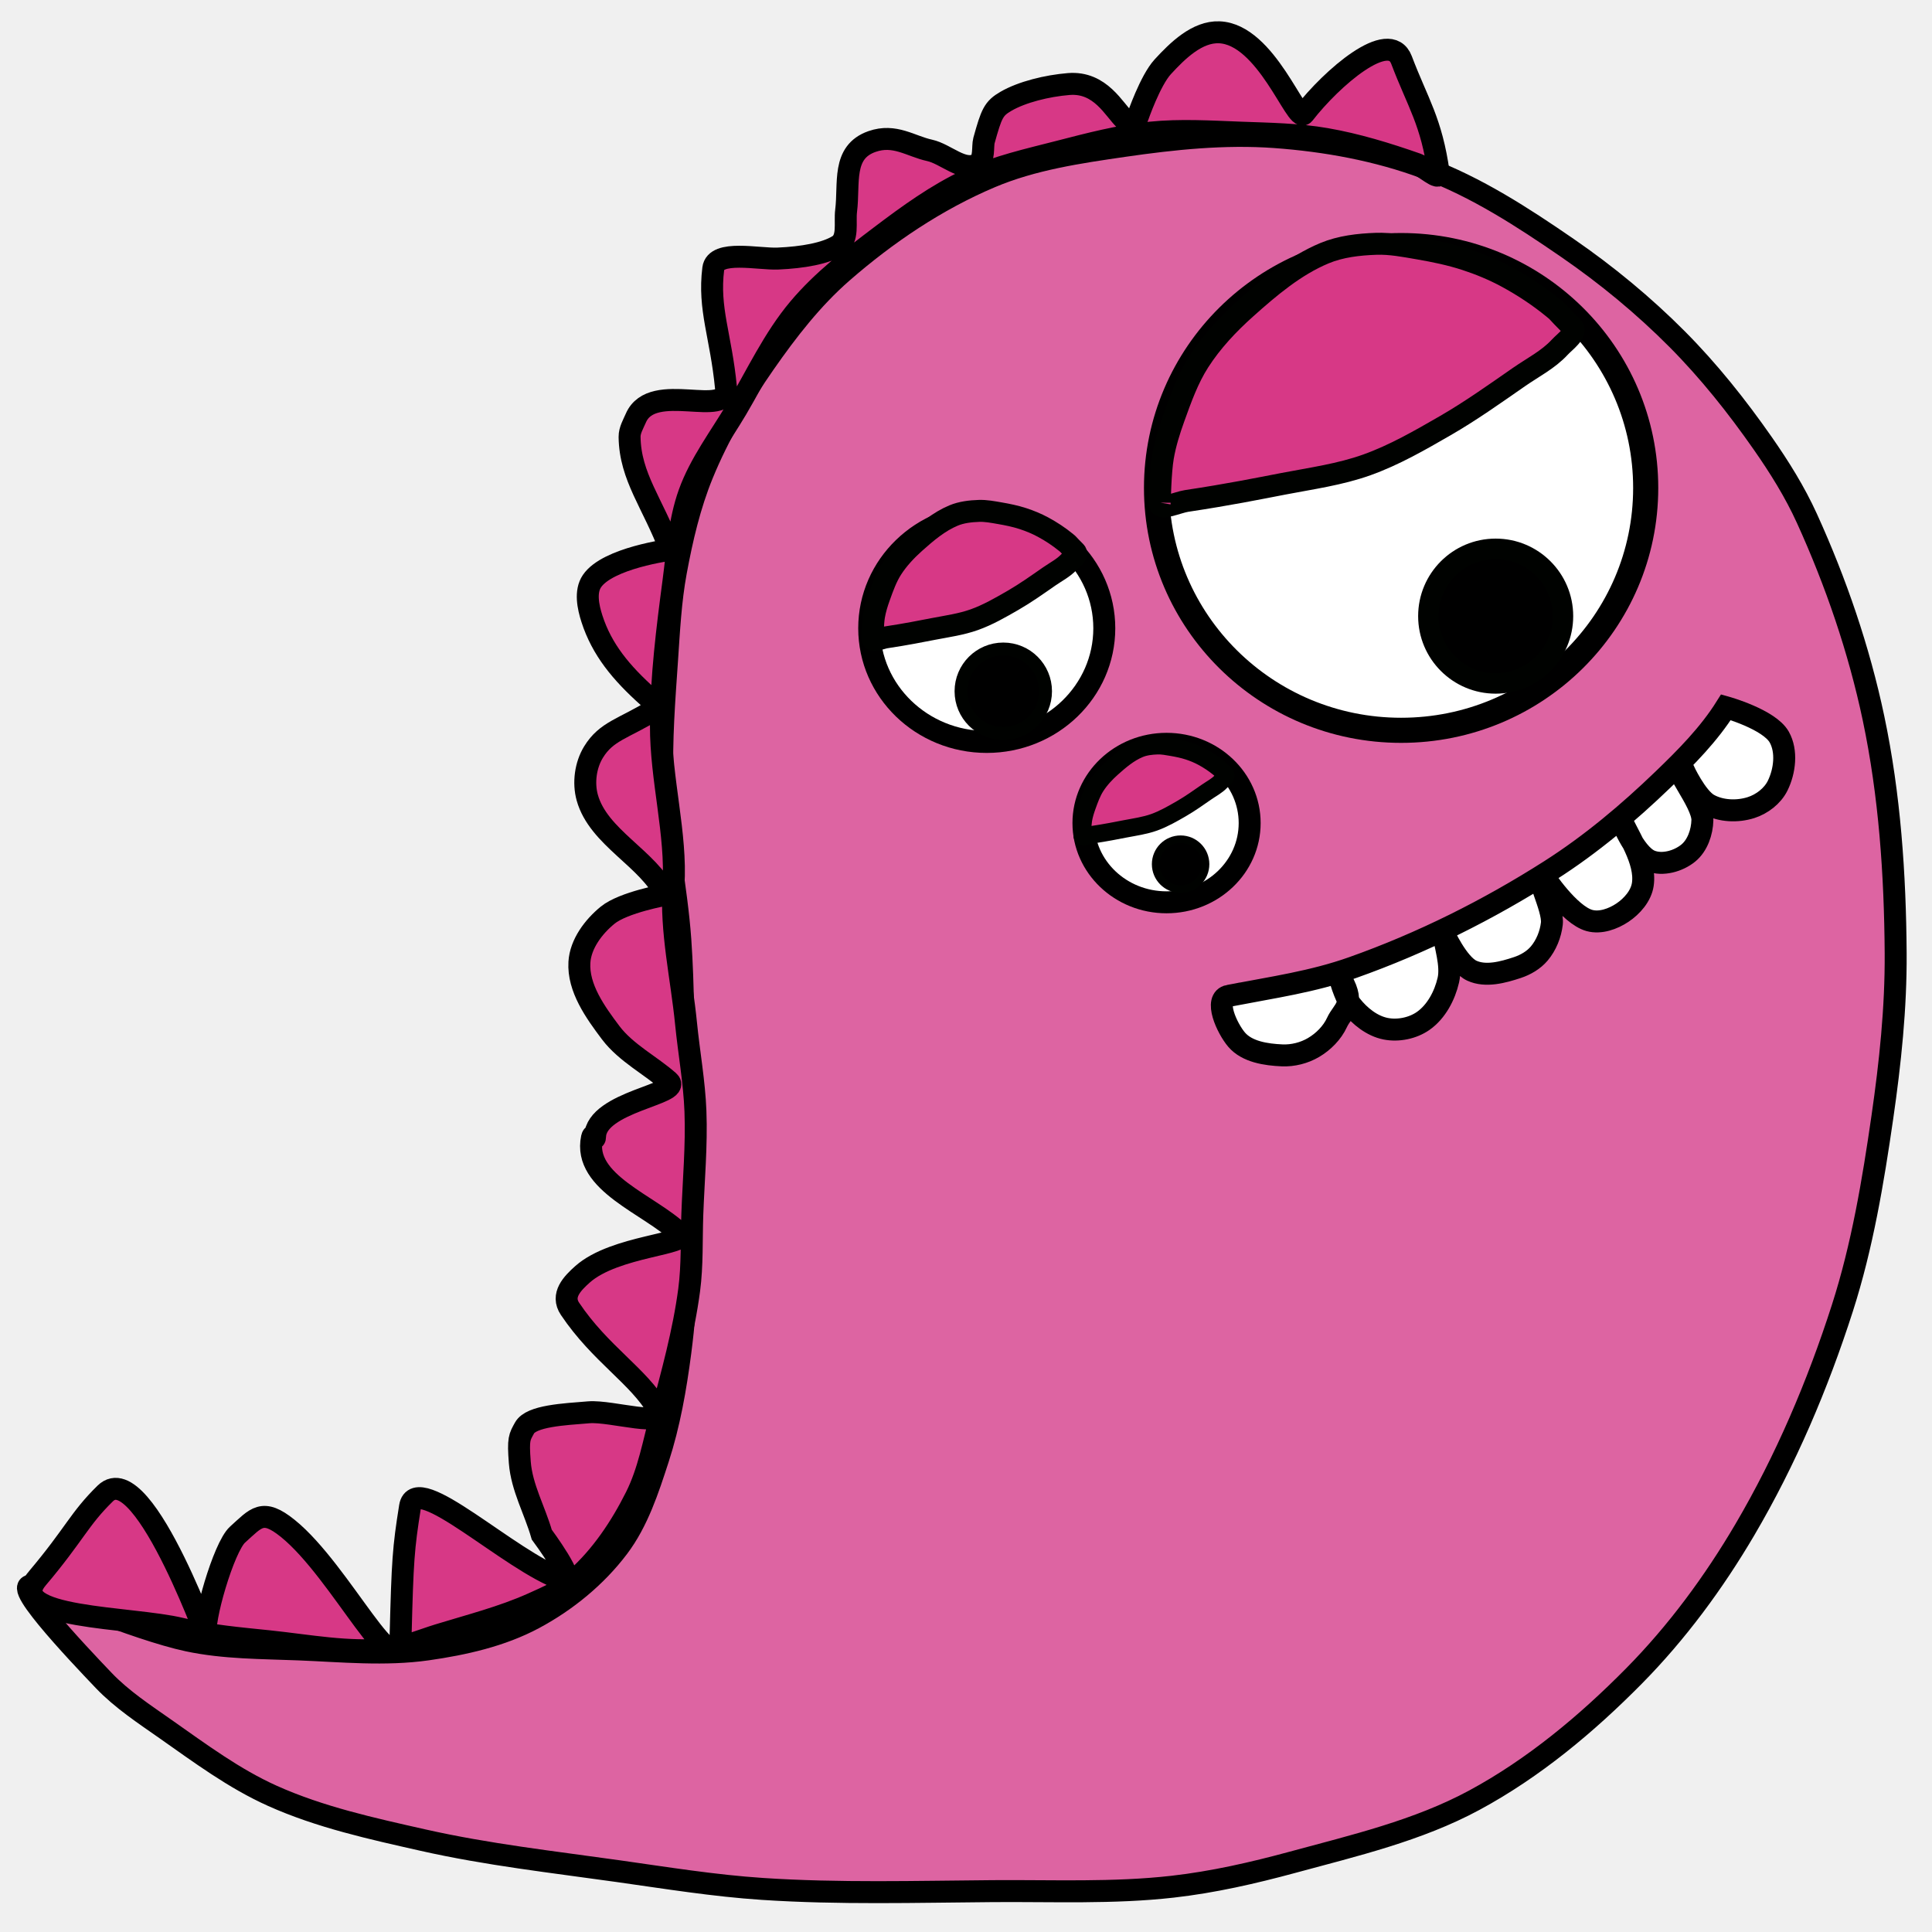
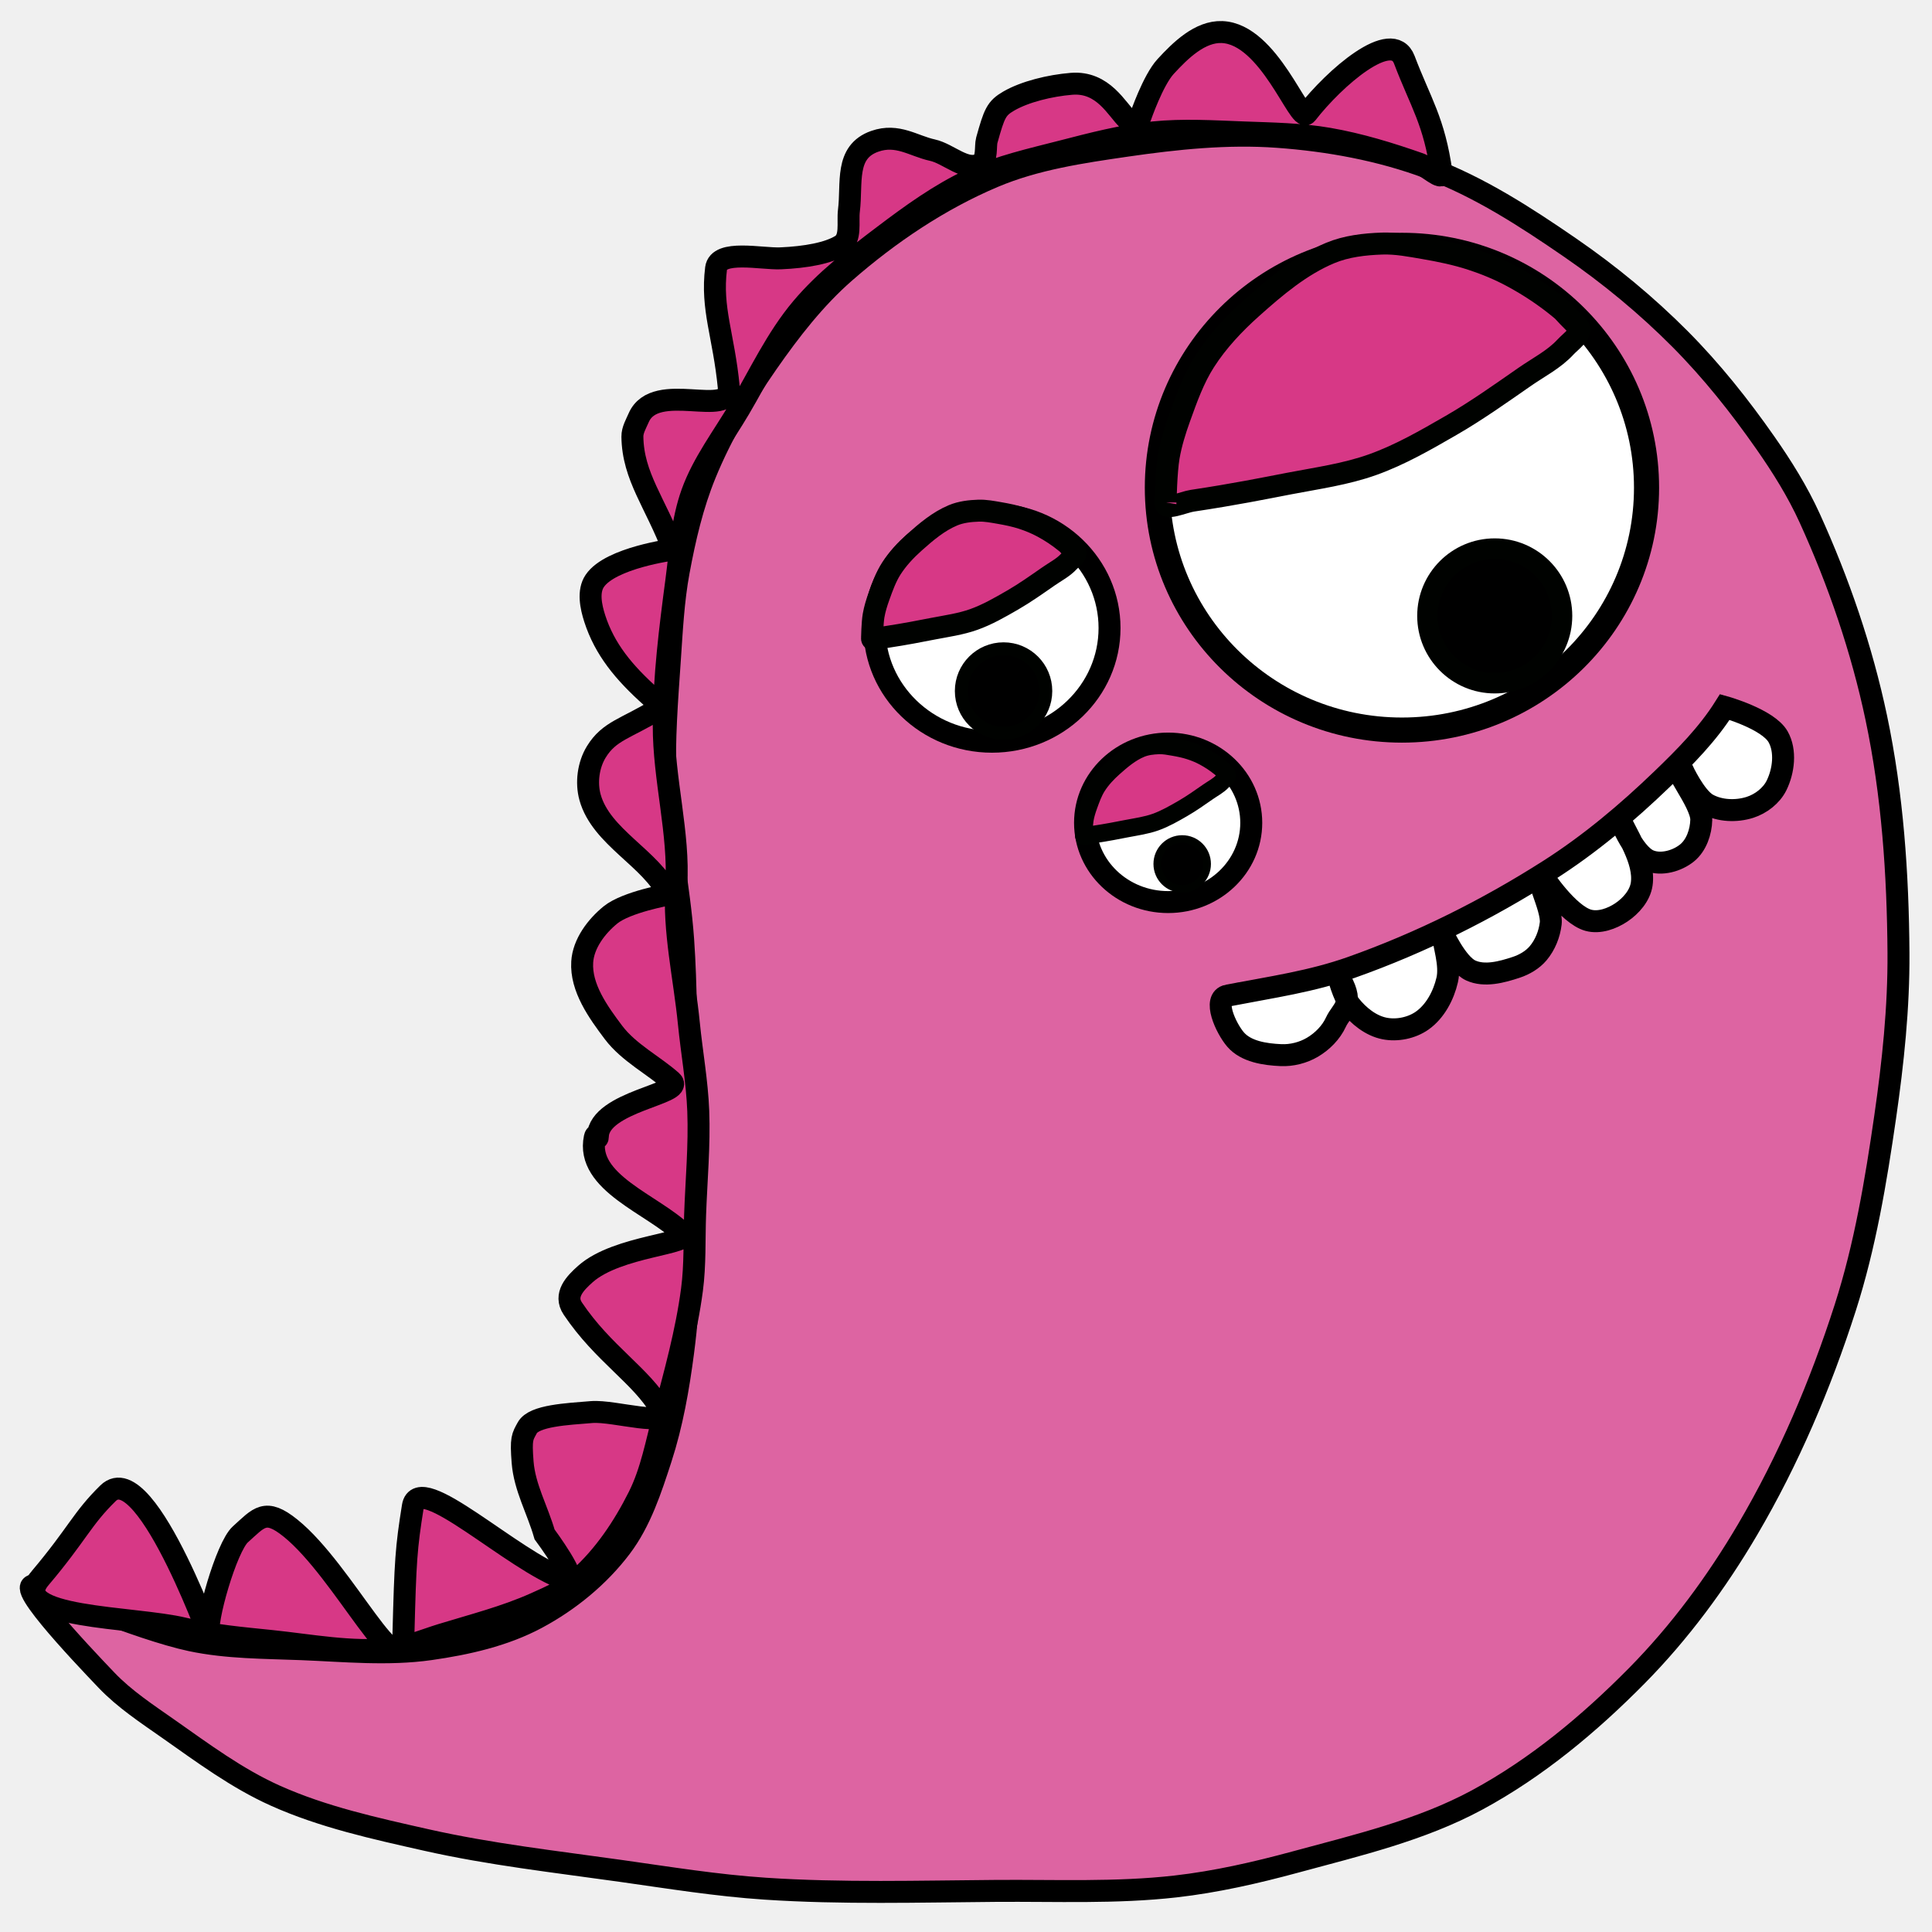
<svg xmlns="http://www.w3.org/2000/svg" width="440" height="440" version="1.1" viewBox="0 0 412.5 412.5">
  <defs>
-     <linearGradient id="linearGradient888" x1="268.42" x2="668.14" y1="409.04" y2="409.04" gradientTransform="translate(-731.41 -192.59)" gradientUnits="userSpaceOnUse">
+     <linearGradient id="linearGradient888" x1="268.42" x2="668.14" y1="409.04" y2="409.04" gradientTransform="translate(-731.41 -192.59)">
      <stop offset="0" />
    </linearGradient>
  </defs>
-   <g transform="translate(0 -639.86)">
-     <g transform="translate(468.48 639.91)">
-       <g>
-         <path class="cuerpo" d="m-460.54 338.86s21.066 8.995 32.199 11.363c7.744 1.647 15.765 1.578 23.675 1.894 9.147 0.365 18.401 1.294 27.464 0 7.812-1.116 15.772-2.902 22.728-6.628 6.912-3.703 13.268-8.894 17.993-15.151 4.173-5.524 6.384-12.355 8.523-18.938 2.391-7.359 3.734-15.053 4.735-22.726 1.513-11.597 1.822-23.34 1.894-35.036 0.047-7.582-0.671-15.149-0.947-22.726-0.368-10.099-0.231-20.221-0.947-30.301-0.811-11.404-3.367-22.664-3.788-34.089-0.314-8.522 0.365-17.059 0.947-25.567 0.433-6.329 0.74-12.7 1.894-18.938 1.31-7.077 2.956-14.17 5.682-20.832 3.425-8.37 8.088-16.253 13.258-23.673 4.864-6.98 10.162-13.819 16.573-19.412 9.469-8.26 20.151-15.467 31.725-20.359 8.957-3.786 18.787-5.233 28.411-6.628 10.64-1.543 21.475-2.669 32.199-1.894 10.929 0.79 21.934 2.792 32.199 6.628 10.856 4.058 20.759 10.472 30.305 17.044 8.371 5.764 16.279 12.286 23.446 19.493 6.745 6.784 12.744 14.329 18.223 22.171 3.566 5.103 6.893 10.43 9.47 16.098 6.198 13.629 11.115 27.962 14.205 42.611 3.469 16.441 4.625 33.384 4.735 50.187 0.077 11.717-1.164 23.44-2.841 35.036-1.985 13.724-4.287 27.514-8.523 40.717-5.267 16.418-12.096 32.482-20.834 47.346-6.623 11.265-14.493 21.95-23.675 31.248-10.115 10.244-21.424 19.675-34.093 26.514-12.034 6.497-25.629 9.675-38.828 13.257-8.395 2.278-16.927 4.229-25.569 5.208-12.707 1.44-25.566 0.85-38.354 0.947-16.415 0.124-32.865 0.61-49.245-0.473-10.314-0.682-20.543-2.345-30.778-3.788-13.926-1.964-27.949-3.533-41.669-6.628-10.913-2.462-21.994-4.884-32.199-9.469-8.149-3.662-15.417-9.069-22.728-14.204-4.599-3.23-9.376-6.353-13.258-10.416-5.627-5.89-21.767-22.915-14.205-19.885z" fill="#dd64a2" stroke="url(#linearGradient888)" stroke-width="4.688" />
-         <g fill="#fff" stroke="#000">
-           <ellipse cx="-169.33" cy="104.13" rx="52.222" ry="51.749" stroke-width="5.362" />
-           <ellipse cx="-257.8" cy="134.09" rx="25.097" ry="24.273" stroke-width="4.688" />
-           <ellipse cx="-219.41" cy="175.68" rx="17.745" ry="16.921" stroke-width="4.688" />
-         </g>
-         <g fill="#d73886">
-           <path d="m-460.54 336.98c-7.284 8.631 20.184 8.15 30.722 10.714 6.134 1.493 12.471 2.024 18.75 2.679 8.455 0.881 16.992 2.559 25.446 1.674 3.69-0.386 7.168-1.924 10.714-3.013 6.748-2.072 13.645-3.815 20.089-6.696 3.286-1.469 6.692-2.958 9.375-5.357 5.359-4.79 9.501-10.985 12.723-17.411 2.722-5.428 3.797-11.543 5.357-17.411 2.352-8.844 4.827-17.713 6.027-26.786 0.703-5.316 0.477-10.713 0.67-16.071 0.265-7.365 0.951-14.734 0.67-22.098-0.24-6.281-1.389-12.495-2.009-18.75-0.972-9.814-3.305-19.622-2.679-29.464 0.694-10.905-2.727-22.733-2.679-34.152 0.044-10.307 1.325-20.586 2.679-30.804 0.834-6.294 1.204-12.774 3.348-18.75 2.325-6.479 6.626-12.071 10.126-17.999 4.287-7.261 7.877-15.063 13.312-21.51 4.994-5.925 11.232-10.726 17.411-15.402 5.925-4.484 12.015-8.915 18.75-12.054 6.143-2.863 12.857-4.334 19.42-6.027 6.401-1.651 12.844-3.345 19.42-4.018 6.44-0.659 12.951-0.239 19.42 0 6.039 0.223 12.126 0.308 18.08 1.339 6.616 1.146 13.082 3.137 19.42 5.357 1.604 0.562 4.921 3.693 4.688 2.009-1.548-11.157-4.488-15.069-7.955-24.222-2.594-6.849-14.895 3.834-20.84 11.499-1.595 2.056-8.008-17.027-18.08-17.411-4.705-0.179-8.868 3.898-12.054 7.366-2.701 2.941-5.357 10.714-5.357 10.714-0.28 0.877-2.002 1.293-2.679 0.67-2.36-2.175-5.223-8.258-12.054-7.701-4.615 0.376-9.972 1.698-13.393 3.683-2.667 1.548-3.085 2.622-4.688 8.37-0.35 1.254 0.167 4.166-1.339 5.022-3.095 1.759-6.796-2.158-10.274-2.915-4.052-0.882-7.445-3.589-12.297-1.887-6.492 2.277-4.792 8.941-5.529 14.806-0.317 2.525 0.598 5.996-1.698 7.407-2.732 1.679-7.512 2.547-12.879 2.777-4.12 0.176-13.275-1.935-13.785 2.148-1.082 8.656 1.634 14.264 2.712 25.406 0.661 6.827-15.694-1.71-19.24 6.5-0.56 1.296-1.357 2.606-1.339 4.018 0.106 8.543 4.963 14.147 8.705 24.107 0 0-13.372 1.72-16.741 6.696-1.502 2.218-0.822 5.487 1e-5 8.036 2.111 6.544 6.188 11.505 12.054 16.741 0.74 0.661 2.145 2.16 1.299 2.679-6.696 4.106-10.254 4.538-13.017 9.04-1.709 2.785-2.213 6.562-1.339 9.71 2.378 8.566 13.091 13.012 16.741 20.759 0 0-8.996 1.587-12.388 4.353-3.026 2.468-5.788 6.147-6.027 10.045-0.336 5.486 3.389 10.678 6.696 15.067 3.242 4.302 8.679 7.068 12.388 10.379 2.988 2.667-15.441 4.297-15.737 11.719-0.054 1.347-0.395-0.976-0.67 0.335-2.012 9.617 12.427 14.23 18.75 20.424 2.377 2.328-13.842 2.547-20.759 8.705-2.203 1.961-4.627 4.462-2.679 7.366 6.482 9.664 14.662 14.356 18.75 21.429 2.46 4.256-9.833 0.268-14.732 0.67-5.256 0.431-12.304 0.749-13.728 3.348-1.078 1.968-1.402 2.254-1.004 7.366 0.418 5.375 3.187 10.181 4.688 15.402 0 0 8.06 10.845 4.37 9.571-11.114-3.836-31.257-23.3-32.495-15.557-1.431 8.952-1.599 11.553-2.009 27.415-0.331 12.79-12.615-13.511-24.107-22.768-5.402-4.351-6.713-2.257-10.714 1.339-2.961 2.661-7.586 18.815-6.696 21.429 2.311 6.791-13.207-38.369-21.55-30.215-5.589 5.462-6.518 8.669-14.529 18.162z" stroke="#000" stroke-width="4.688" />
-           <g stroke="#000200">
-             <path d="m-220.86 107.25s0.118-6.513 0.67-9.71c0.493-2.855 1.362-5.644 2.344-8.37 1.49-4.137 2.982-8.353 5.357-12.054 2.733-4.259 6.271-8.012 10.045-11.384 5.079-4.539 10.455-9.096 16.741-11.719 3.455-1.442 7.308-1.879 11.049-2.009 3.03-0.105 6.052 0.492 9.04 1.004 3.389 0.581 6.775 1.279 10.045 2.344 2.996 0.975 5.931 2.189 8.705 3.683 3.543 1.908 6.933 4.145 10.045 6.696 1.465 1.201 0 0 4.018 4.018 1.205 1.205-1.523 3.101-2.679 4.353-2.438 2.64-5.753 4.311-8.705 6.362-5.161 3.585-10.294 7.239-15.737 10.379-5.404 3.118-10.866 6.271-16.741 8.37-5.711 2.041-11.789 2.874-17.746 4.018-5.721 1.098-11.46 2.281-20.759 3.683-1.879 0.283-6.009 2.209-5.692 0.335z" stroke-width="4.688" />
-             <path d="m-282.19 136.21s0.058-3.204 0.329-4.777c0.242-1.405 0.67-2.777 1.153-4.118 0.733-2.035 1.467-4.109 2.635-5.93 1.345-2.095 3.085-3.942 4.941-5.6 2.499-2.233 5.143-4.475 8.236-5.765 1.7-0.709 3.595-0.925 5.436-0.988 1.491-0.051 2.977 0.242 4.447 0.494 1.667 0.286 3.333 0.629 4.941 1.153 1.474 0.48 2.918 1.077 4.283 1.812 1.743 0.939 3.411 2.039 4.941 3.294 0.721 0.591 0 0 1.977 1.977 0.593 0.593-0.749 1.526-1.318 2.141-1.2 1.299-2.83 2.121-4.283 3.13-2.539 1.764-5.064 3.561-7.742 5.106-2.659 1.534-5.346 3.085-8.236 4.118-2.81 1.004-5.8 1.414-8.73 1.977-2.815 0.54-5.638 1.122-10.213 1.812-0.925 0.139-2.956 1.087-2.8 0.165z" stroke-width="4.688" />
-             <path d="m-237.4 178.31s0.041-2.258 0.232-3.367c0.171-0.99 0.472-1.957 0.813-2.902 0.516-1.434 1.034-2.896 1.857-4.179 0.948-1.477 2.174-2.778 3.483-3.947 1.761-1.574 3.625-3.154 5.805-4.063 1.198-0.5 2.534-0.652 3.831-0.697 1.051-0.036 2.098 0.17 3.135 0.348 1.175 0.202 2.349 0.444 3.483 0.813 1.039 0.338 2.057 0.759 3.018 1.277 1.228 0.662 2.404 1.437 3.483 2.322 0.508 0.416 0 0 1.393 1.393 0.418 0.418-0.528 1.075-0.929 1.509-0.846 0.915-1.995 1.495-3.018 2.206-1.79 1.243-3.569 2.51-5.456 3.599-1.874 1.081-3.768 2.175-5.805 2.902-1.98 0.708-4.088 0.997-6.153 1.393-1.984 0.381-3.974 0.791-7.198 1.277-0.652 0.098-2.084 0.766-1.974 0.116z" stroke-width="3.75" />
-           </g>
-         </g>
-         <g stroke="#000200">
-           <circle cx="-149.14" cy="131.5" r="14.366" stroke-width="4.376" />
-           <circle cx="-254.27" cy="147.54" r="9.024" stroke-width="2.749" />
-           <circle cx="-216.41" cy="184.46" r="5.325" stroke-width="1.622" />
-         </g>
-       </g>
-       <path d="m-206.12 212.56c9.619-1.842 17.928-3.006 26.451-6.027 14.772-5.236 28.973-12.332 42.188-20.759 8.7-5.548 16.675-12.262 24.107-19.42 4.9-4.719 9.778-9.638 13.393-15.402 0 0 9.245 2.577 11.384 6.362 1.703 3.014 1.193 7.273-0.335 10.379-1.085 2.206-3.349 3.944-5.692 4.688-2.88 0.915-6.4 0.8-9.04-0.67-2.653-1.477-5.357-7.366-5.357-7.366-3.172-1.469 4.106 6.901 4.018 10.714-0.059 2.549-1.04 5.417-3.013 7.031-2.118 1.732-5.496 2.691-8.036 1.674-3.65-1.461-6.696-9.71-6.696-9.71 1.545 3.829 5.79 9.601 5.022 14.732-0.367 2.451-2.293 4.649-4.353 6.027-2.003 1.339-4.707 2.31-7.031 1.674-4.34-1.187-9.71-9.375-9.71-9.375-2.489-1.266 2.069 6.673 1.674 10.045-0.268 2.285-1.198 4.6-2.679 6.362-1.195 1.422-2.924 2.429-4.688 3.013-3.079 1.021-6.76 2.02-9.71 0.67-3.045-1.393-6.027-8.036-6.027-8.036 0.204 2.559 1.758 6.765 1.004 10.045-0.763 3.321-2.569 6.747-5.357 8.705-2.239 1.573-5.352 2.208-8.036 1.674-2.915-0.58-5.531-2.685-7.366-5.022-1.178-1.5-3.013-7.143-2.009-5.357 3.013 5.357 0.265 6.287-1.004 9.04-1.025 2.223-2.912 4.117-5.022 5.357-1.984 1.166-4.398 1.774-6.696 1.674-3.42-0.149-7.484-0.747-9.71-3.348-2.064-2.412-4.972-8.744-1.674-9.375z" fill="#fff" stroke="#000" stroke-width="4.688" />
-     </g>
-   </g>
+   <path class="cuerpo" d="m8.54 338.86 s21.066 8.995 32.199 11.363c7.744 1.647 15.765 1.578 23.675 1.894 9.147 0.365 18.401 1.294 27.464 0 7.812-1.116 15.772-2.902 22.728-6.628 6.912-3.703 13.268-8.894 17.993-15.151 4.173-5.524 6.384-12.355 8.523-18.938 2.391-7.359 3.734-15.053 4.735-22.726 1.513-11.597 1.822-23.34 1.894-35.036 0.047-7.582-0.671-15.149-0.947-22.726-0.368-10.099-0.231-20.221-0.947-30.301-0.811-11.404-3.367-22.664-3.788-34.089-0.314-8.522 0.365-17.059 0.947-25.567 0.433-6.329 0.74-12.7 1.894-18.938 1.31-7.077 2.956-14.17 5.682-20.832 3.425-8.37 8.088-16.253 13.258-23.673 4.864-6.98 10.162-13.819 16.573-19.412 9.469-8.26 20.151-15.467 31.725-20.359 8.957-3.786 18.787-5.233 28.411-6.628 10.64-1.543 21.475-2.669 32.199-1.894 10.929 0.79 21.934 2.792 32.199 6.628 10.856 4.058 20.759 10.472 30.305 17.044 8.371 5.764 16.279 12.286 23.446 19.493 6.745 6.784 12.744 14.329 18.223 22.171 3.566 5.103 6.893 10.43 9.47 16.098 6.198 13.629 11.115 27.962 14.205 42.611 3.469 16.441 4.625 33.384 4.735 50.187 0.077 11.717-1.164 23.44-2.841 35.036-1.985 13.724-4.287 27.514-8.523 40.717-5.267 16.418-12.096 32.482-20.834 47.346-6.623 11.265-14.493 21.95-23.675 31.248-10.115 10.244-21.424 19.675-34.093 26.514-12.034 6.497-25.629 9.675-38.828 13.257-8.395 2.278-16.927 4.229-25.569 5.208-12.707 1.44-25.566 0.85-38.354 0.947-16.415 0.124-32.865 0.61-49.245-0.473-10.314-0.682-20.543-2.345-30.778-3.788-13.926-1.964-27.949-3.533-41.669-6.628-10.913-2.462-21.994-4.884-32.199-9.469-8.149-3.662-15.417-9.069-22.728-14.204-4.599-3.23-9.376-6.353-13.258-10.416-5.627-5.89-21.767-22.915-14.205-19.885z" fill="#dd64a2" stroke="url(#linearGradient888)" stroke-width="4.688" />
+   <ellipse cx="299.33" cy="104.13" rx="52.222" ry="51.749" stroke-width="5.362" fill="#fff" stroke="#000" />
+   <ellipse cx="211.8" cy="134.09" rx="25.097" ry="24.273" stroke-width="4.688" fill="#fff" stroke="#000" />
+   <ellipse cx="249.41" cy="175.68" rx="17.745" ry="16.921" stroke-width="4.688" fill="#fff" stroke="#000" />
+   <path d="m8.54 336.98 c-7.284 8.631 20.184 8.15 30.722 10.714 6.134 1.493 12.471 2.024 18.75 2.679 8.455 0.881 16.992 2.559 25.446 1.674 3.69-0.386 7.168-1.924 10.714-3.013 6.748-2.072 13.645-3.815 20.089-6.696 3.286-1.469 6.692-2.958 9.375-5.357 5.359-4.79 9.501-10.985 12.723-17.411 2.722-5.428 3.797-11.543 5.357-17.411 2.352-8.844 4.827-17.713 6.027-26.786 0.703-5.316 0.477-10.713 0.67-16.071 0.265-7.365 0.951-14.734 0.67-22.098-0.24-6.281-1.389-12.495-2.009-18.75-0.972-9.814-3.305-19.622-2.679-29.464 0.694-10.905-2.727-22.733-2.679-34.152 0.044-10.307 1.325-20.586 2.679-30.804 0.834-6.294 1.204-12.774 3.348-18.75 2.325-6.479 6.626-12.071 10.126-17.999 4.287-7.261 7.877-15.063 13.312-21.51 4.994-5.925 11.232-10.726 17.411-15.402 5.925-4.484 12.015-8.915 18.75-12.054 6.143-2.863 12.857-4.334 19.42-6.027 6.401-1.651 12.844-3.345 19.42-4.018 6.44-0.659 12.951-0.239 19.42 0 6.039 0.223 12.126 0.308 18.08 1.339 6.616 1.146 13.082 3.137 19.42 5.357 1.604 0.562 4.921 3.693 4.688 2.009-1.548-11.157-4.488-15.069-7.955-24.222-2.594-6.849-14.895 3.834-20.84 11.499-1.595 2.056-8.008-17.027-18.08-17.411-4.705-0.179-8.868 3.898-12.054 7.366-2.701 2.941-5.357 10.714-5.357 10.714-0.28 0.877-2.002 1.293-2.679 0.67-2.36-2.175-5.223-8.258-12.054-7.701-4.615 0.376-9.972 1.698-13.393 3.683-2.667 1.548-3.085 2.622-4.688 8.37-0.35 1.254 0.167 4.166-1.339 5.022-3.095 1.759-6.796-2.158-10.274-2.915-4.052-0.882-7.445-3.589-12.297-1.887-6.492 2.277-4.792 8.941-5.529 14.806-0.317 2.525 0.598 5.996-1.698 7.407-2.732 1.679-7.512 2.547-12.879 2.777-4.12 0.176-13.275-1.935-13.785 2.148-1.082 8.656 1.634 14.264 2.712 25.406 0.661 6.827-15.694-1.71-19.24 6.5-0.56 1.296-1.357 2.606-1.339 4.018 0.106 8.543 4.963 14.147 8.705 24.107 0 0-13.372 1.72-16.741 6.696-1.502 2.218-0.822 5.487 1e-5 8.036 2.111 6.544 6.188 11.505 12.054 16.741 0.74 0.661 2.145 2.16 1.299 2.679-6.696 4.106-10.254 4.538-13.017 9.04-1.709 2.785-2.213 6.562-1.339 9.71 2.378 8.566 13.091 13.012 16.741 20.759 0 0-8.996 1.587-12.388 4.353-3.026 2.468-5.788 6.147-6.027 10.045-0.336 5.486 3.389 10.678 6.696 15.067 3.242 4.302 8.679 7.068 12.388 10.379 2.988 2.667-15.441 4.297-15.737 11.719-0.054 1.347-0.395-0.976-0.67 0.335-2.012 9.617 12.427 14.23 18.75 20.424 2.377 2.328-13.842 2.547-20.759 8.705-2.203 1.961-4.627 4.462-2.679 7.366 6.482 9.664 14.662 14.356 18.75 21.429 2.46 4.256-9.833 0.268-14.732 0.67-5.256 0.431-12.304 0.749-13.728 3.348-1.078 1.968-1.402 2.254-1.004 7.366 0.418 5.375 3.187 10.181 4.688 15.402 0 0 8.06 10.845 4.37 9.571-11.114-3.836-31.257-23.3-32.495-15.557-1.431 8.952-1.599 11.553-2.009 27.415-0.331 12.79-12.615-13.511-24.107-22.768-5.402-4.351-6.713-2.257-10.714 1.339-2.961 2.661-7.586 18.815-6.696 21.429 2.311 6.791-13.207-38.369-21.55-30.215-5.589 5.462-6.518 8.669-14.529 18.162z" stroke="#000" stroke-width="4.688" fill="#d73886" />
+   <path d="m248.86 107.25 s0.118-6.513 0.67-9.71c0.493-2.855 1.362-5.644 2.344-8.37 1.49-4.137 2.982-8.353 5.357-12.054 2.733-4.259 6.271-8.012 10.045-11.384 5.079-4.539 10.455-9.096 16.741-11.719 3.455-1.442 7.308-1.879 11.049-2.009 3.03-0.105 6.052 0.492 9.04 1.004 3.389 0.581 6.775 1.279 10.045 2.344 2.996 0.975 5.931 2.189 8.705 3.683 3.543 1.908 6.933 4.145 10.045 6.696 1.465 1.201 0 0 4.018 4.018 1.205 1.205-1.523 3.101-2.679 4.353-2.438 2.64-5.753 4.311-8.705 6.362-5.161 3.585-10.294 7.239-15.737 10.379-5.404 3.118-10.866 6.271-16.741 8.37-5.711 2.041-11.789 2.874-17.746 4.018-5.721 1.098-11.46 2.281-20.759 3.683-1.879 0.283-6.009 2.209-5.692 0.335z" stroke-width="4.688" fill="#d73886" stroke="#000200" />
+   <path d="m186.19 136.21 s0.058-3.204 0.329-4.777c0.242-1.405 0.67-2.777 1.153-4.118 0.733-2.035 1.467-4.109 2.635-5.93 1.345-2.095 3.085-3.942 4.941-5.6 2.499-2.233 5.143-4.475 8.236-5.765 1.7-0.709 3.595-0.925 5.436-0.988 1.491-0.051 2.977 0.242 4.447 0.494 1.667 0.286 3.333 0.629 4.941 1.153 1.474 0.48 2.918 1.077 4.283 1.812 1.743 0.939 3.411 2.039 4.941 3.294 0.721 0.591 0 0 1.977 1.977 0.593 0.593-0.749 1.526-1.318 2.141-1.2 1.299-2.83 2.121-4.283 3.13-2.539 1.764-5.064 3.561-7.742 5.106-2.659 1.534-5.346 3.085-8.236 4.118-2.81 1.004-5.8 1.414-8.73 1.977-2.815 0.54-5.638 1.122-10.213 1.812-0.925 0.139-2.956 1.087-2.8 0.165z" stroke-width="4.688" fill="#d73886" stroke="#000200" />
+   <path d="m231.4 178.31 s0.041-2.258 0.232-3.367c0.171-0.99 0.472-1.957 0.813-2.902 0.516-1.434 1.034-2.896 1.857-4.179 0.948-1.477 2.174-2.778 3.483-3.947 1.761-1.574 3.625-3.154 5.805-4.063 1.198-0.5 2.534-0.652 3.831-0.697 1.051-0.036 2.098 0.17 3.135 0.348 1.175 0.202 2.349 0.444 3.483 0.813 1.039 0.338 2.057 0.759 3.018 1.277 1.228 0.662 2.404 1.437 3.483 2.322 0.508 0.416 0 0 1.393 1.393 0.418 0.418-0.528 1.075-0.929 1.509-0.846 0.915-1.995 1.495-3.018 2.206-1.79 1.243-3.569 2.51-5.456 3.599-1.874 1.081-3.768 2.175-5.805 2.902-1.98 0.708-4.088 0.997-6.153 1.393-1.984 0.381-3.974 0.791-7.198 1.277-0.652 0.098-2.084 0.766-1.974 0.116z" stroke-width="3.75" fill="#d73886" stroke="#000200" />
+   <circle cx="319.14" cy="131.5" r="14.366" stroke-width="4.376" stroke="#000200" />
+   <circle cx="214.27" cy="147.54" r="9.024" stroke-width="2.749" stroke="#000200" />
+   <circle cx="252.41" cy="184.46" r="5.325" stroke-width="1.622" stroke="#000200" />
+   <path d="m262.12 212.56 c9.619-1.842 17.928-3.006 26.451-6.027 14.772-5.236 28.973-12.332 42.188-20.759 8.7-5.548 16.675-12.262 24.107-19.42 4.9-4.719 9.778-9.638 13.393-15.402 0 0 9.245 2.577 11.384 6.362 1.703 3.014 1.193 7.273-0.335 10.379-1.085 2.206-3.349 3.944-5.692 4.688-2.88 0.915-6.4 0.8-9.04-0.67-2.653-1.477-5.357-7.366-5.357-7.366-3.172-1.469 4.106 6.901 4.018 10.714-0.059 2.549-1.04 5.417-3.013 7.031-2.118 1.732-5.496 2.691-8.036 1.674-3.65-1.461-6.696-9.71-6.696-9.71 1.545 3.829 5.79 9.601 5.022 14.732-0.367 2.451-2.293 4.649-4.353 6.027-2.003 1.339-4.707 2.31-7.031 1.674-4.34-1.187-9.71-9.375-9.71-9.375-2.489-1.266 2.069 6.673 1.674 10.045-0.268 2.285-1.198 4.6-2.679 6.362-1.195 1.422-2.924 2.429-4.688 3.013-3.079 1.021-6.76 2.02-9.71 0.67-3.045-1.393-6.027-8.036-6.027-8.036 0.204 2.559 1.758 6.765 1.004 10.045-0.763 3.321-2.569 6.747-5.357 8.705-2.239 1.573-5.352 2.208-8.036 1.674-2.915-0.58-5.531-2.685-7.366-5.022-1.178-1.5-3.013-7.143-2.009-5.357 3.013 5.357 0.265 6.287-1.004 9.04-1.025 2.223-2.912 4.117-5.022 5.357-1.984 1.166-4.398 1.774-6.696 1.674-3.42-0.149-7.484-0.747-9.71-3.348-2.064-2.412-4.972-8.744-1.674-9.375z" fill="#fff" stroke="#000" stroke-width="4.688" />
</svg>
